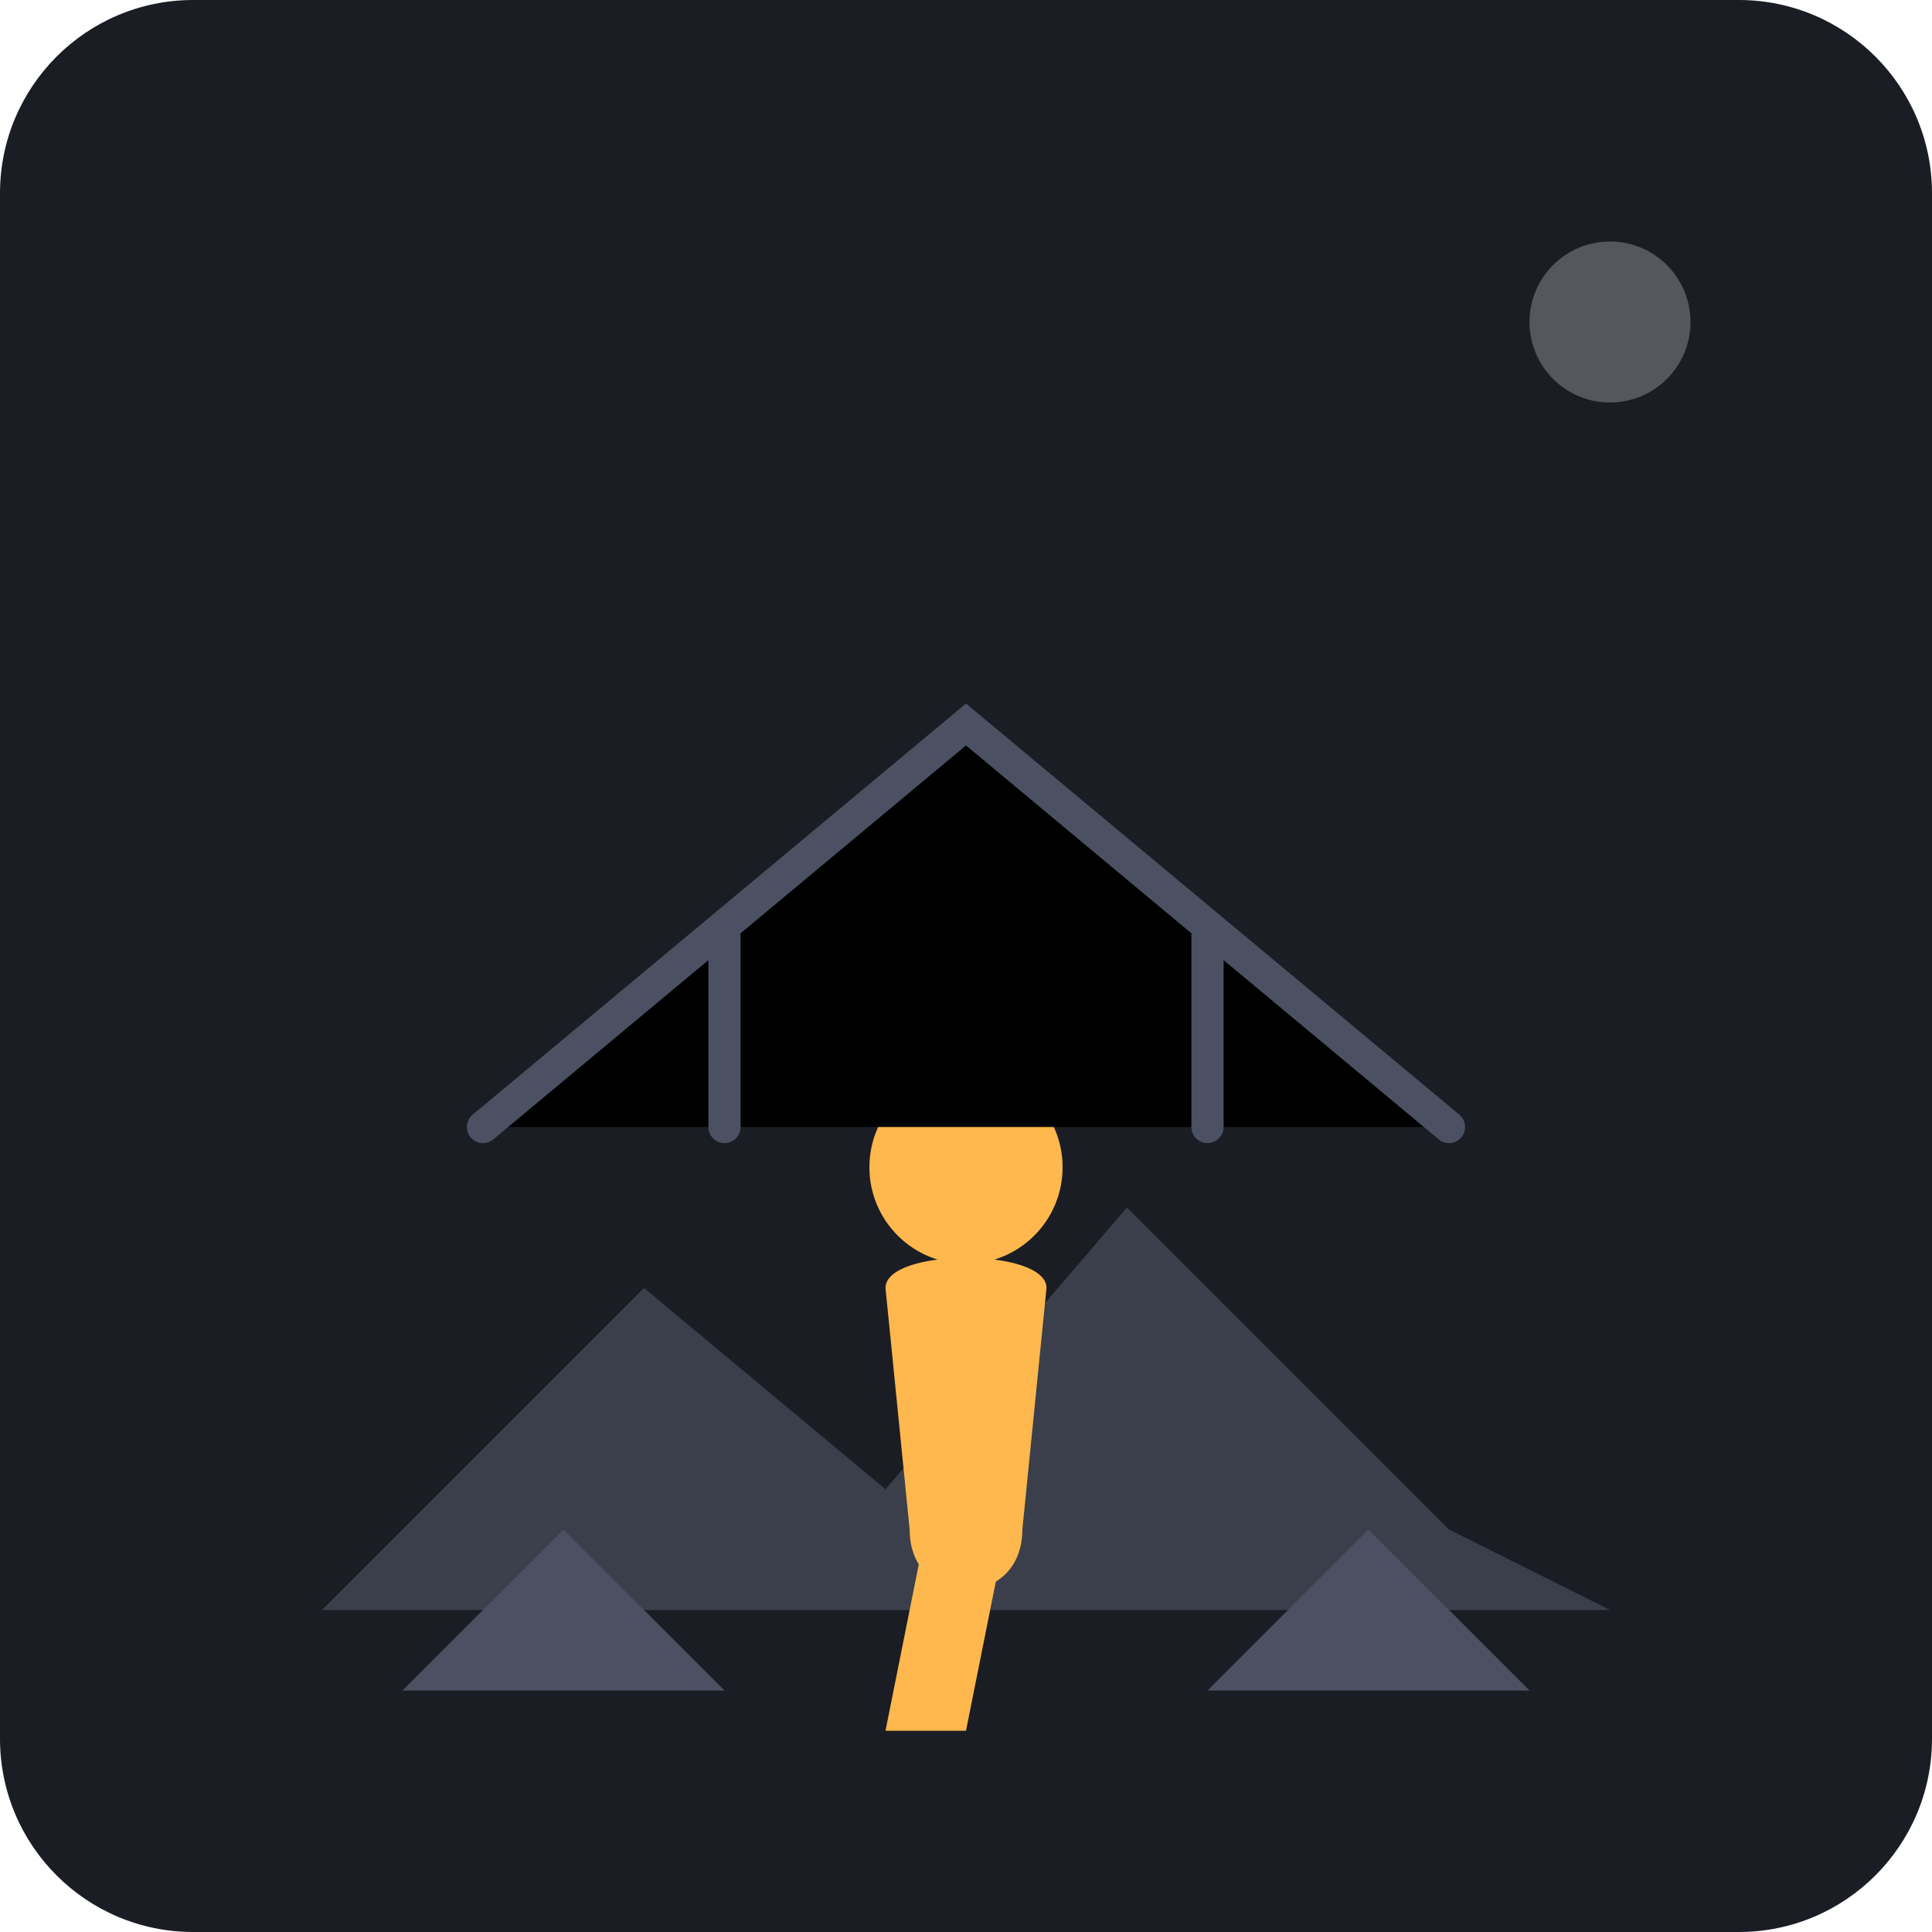
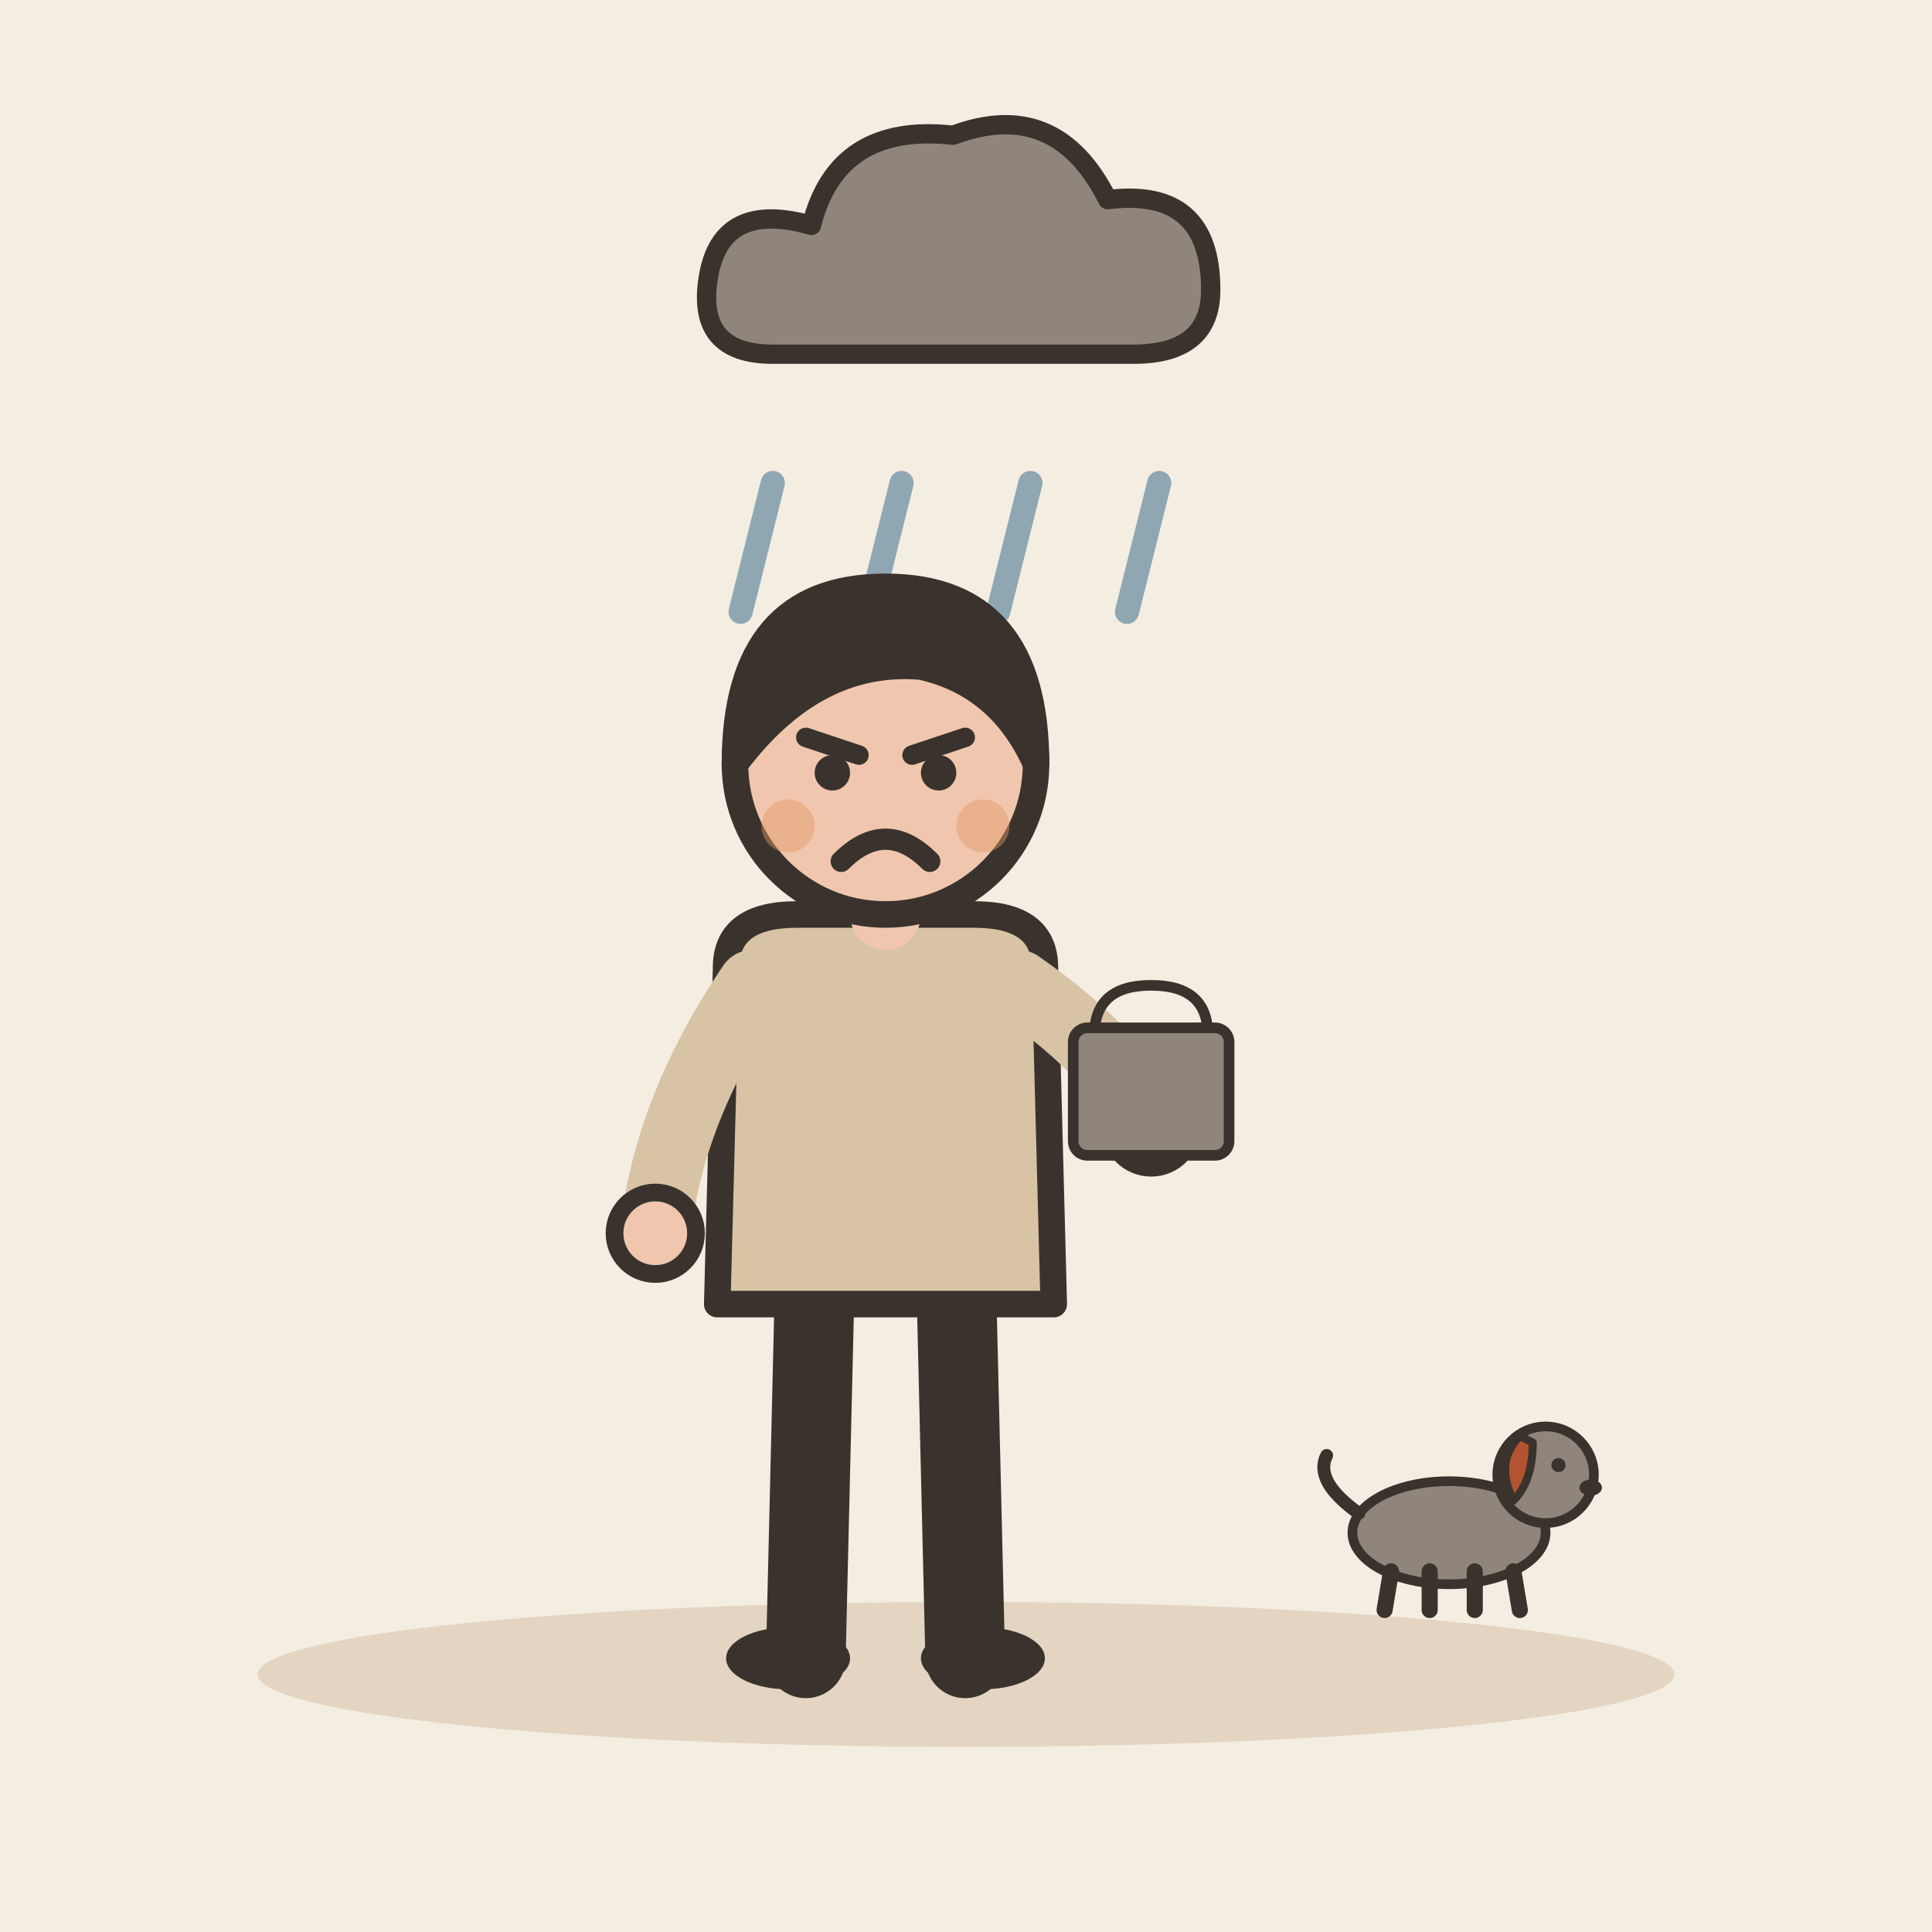
- <svg xmlns="http://www.w3.org/2000/svg" viewBox="0 0 240 240">
-   <rect width="240" height="240" rx="24" fill="#1A1D24" />
-   <path d="M40 200 L80 160 L110 185 L140 150 L180 190 L200 200 Z" fill="#3A3F4B" />
-   <path d="M50 210 L70 190 L90 210 Z" fill="#4B5162" />
-   <path d="M150 210 L170 190 L190 210 Z" fill="#4B5162" />
-   <g transform="translate(105, 130)">
-     <circle cx="15" cy="15" r="12" fill="#FFB84D" />
-     <path d="M5 30 C5 25, 25 25, 25 30 L22 60 C22 70, 8 70, 8 60 Z" fill="#FFB84D" />
-     <path d="M10 60 L5 85 L15 85 L20 60 Z" fill="#FFB84D" />
+ <svg xmlns="http://www.w3.org/2000/svg" viewBox="0 0 240 240" data-style="editorial">
+   <rect width="240" height="240" fill="#F4EDE2" />
+   <ellipse cx="120" cy="208" rx="88" ry="9" fill="#E3D5C1" />
+   <g transform="translate(120 36) scale(0.8 0.8)">
+     <path d="M-30 10Q-42 10 -40 -2Q-38 -14 -24 -10Q-20 -26 -2 -24Q14 -30 22 -14Q38 -16 38 0Q38 10 26 10Z" fill="#8F857A" stroke="#3A332D" stroke-width="3" stroke-linecap="round" stroke-linejoin="round" />
  </g>
-   <path d="M60 140 L120 90 L180 140 M90 140 L90 115 M150 140 L150 115" stroke="#4B5162" stroke-width="4" stroke-linecap="round" />
-   <circle cx="200" cy="40" r="10" fill="#E0E0E0" opacity="0.3" />
+   <path d="M96 60L92 76" stroke="#8FA7B3" stroke-width="3" stroke-linecap="round" fill="none" />
+   <path d="M112 60L108 76" stroke="#8FA7B3" stroke-width="3" stroke-linecap="round" fill="none" />
+   <path d="M128 60L124 76" stroke="#8FA7B3" stroke-width="3" stroke-linecap="round" fill="none" />
+   <path d="M144 60L140 76" stroke="#8FA7B3" stroke-width="3" stroke-linecap="round" fill="none" />
+   <g transform="translate(110 206) scale(1.1 1.1)">
+     <path d="M-8 -42L-9 0" stroke="#3A332D" stroke-width="9" stroke-linecap="round" fill="none" />
+     <path d="M8 -42L9 0" stroke="#3A332D" stroke-width="9" stroke-linecap="round" fill="none" />
+     <ellipse cx="-11" cy="0" rx="7" ry="3.5" fill="#3A332D" />
+     <ellipse cx="11" cy="0" rx="7" ry="3.5" fill="#3A332D" />
+     <path d="M-18 -78Q-18 -84 -10 -84L10 -84Q18 -84 18 -78L19 -40L-19 -40Z" fill="#D8C3A5" stroke="#3A332D" stroke-width="3" stroke-linecap="round" stroke-linejoin="round" />
+     <path d="M-15 -76Q-24.5 -62 -26 -48" fill="none" stroke="#D8C3A5" stroke-width="8" stroke-linecap="round" stroke-linejoin="round" />
+     <circle cx="-26" cy="-48" r="4.6" fill="#F0C7AE" stroke="#3A332D" stroke-linecap="round" stroke-linejoin="round" stroke-width="2" />
+     <path d="M15 -76Q26.5 -68 30 -60" fill="none" stroke="#D8C3A5" stroke-width="8" stroke-linecap="round" stroke-linejoin="round" />
+     <circle cx="30" cy="-60" r="4.6" fill="#F0C7AE" stroke="#3A332D" stroke-linecap="round" stroke-linejoin="round" stroke-width="2" />
+     <path d="M0 -84L0 -88" stroke="#F0C7AE" stroke-width="8" stroke-linecap="round" fill="none" />
+     <circle cx="0" cy="-101" r="17" fill="#F0C7AE" stroke="#3A332D" stroke-width="3" stroke-linecap="round" stroke-linejoin="round" />
+     <path d="M-17 -101Q-17 -121 0 -121Q17 -121 17 -101Q13 -110 4 -112Q-8 -113 -17 -101Z" fill="#3A332D" stroke="#3A332D" stroke-width="3" stroke-linecap="round" stroke-linejoin="round" />
+     <path d="M-9 -104L-3 -102" fill="none" stroke="#3A332D" stroke-width="2.2" stroke-linecap="round" stroke-linejoin="round" />
+     <path d="M9 -104L3 -102" fill="none" stroke="#3A332D" stroke-width="2.2" stroke-linecap="round" stroke-linejoin="round" />
+     <circle cx="-6" cy="-100" r="2" fill="#3A332D" />
+     <circle cx="6" cy="-100" r="2" fill="#3A332D" />
+     <path d="M-5 -90Q0 -95 5 -90" fill="none" stroke="#3A332D" stroke-width="2.4" stroke-linecap="round" stroke-linejoin="round" />
+     <circle cx="-11" cy="-94" r="3" fill="#E39A62" opacity="0.45" />
+     <circle cx="11" cy="-94" r="3" fill="#E39A62" opacity="0.45" />
+     <g transform="translate(30 -60) scale(0.4 0.4)">
+       <path d="M-16 -26Q-16 -40 0 -40Q16 -40 16 -26" fill="none" stroke="#3A332D" stroke-width="3" stroke-linecap="round" stroke-linejoin="round" />
+       <rect x="-22" y="-28" width="44" height="36" rx="4" fill="#8F857A" stroke="#3A332D" stroke-width="3" stroke-linecap="round" stroke-linejoin="round" />
+     </g>
+   </g>
+   <g transform="translate(180 200) scale(0.4 0.4)">
+     <ellipse cx="0" cy="-24" rx="30" ry="16" fill="#8F857A" stroke="#3A332D" stroke-width="3" stroke-linecap="round" stroke-linejoin="round" />
+     <path d="M-18 -12L-20 0" stroke="#3A332D" stroke-width="5" stroke-linecap="round" fill="none" />
+     <path d="M-6 -12L-6 0" stroke="#3A332D" stroke-width="5" stroke-linecap="round" fill="none" />
+     <path d="M8 -12L8 0" stroke="#3A332D" stroke-width="5" stroke-linecap="round" fill="none" />
+     <path d="M20 -12L22 0" stroke="#3A332D" stroke-width="5" stroke-linecap="round" fill="none" />
+     <path d="M-28 -30Q-42 -40 -38 -48" fill="none" stroke="#3A332D" stroke-width="4" stroke-linecap="round" stroke-linejoin="round" />
+     <circle cx="30" cy="-42" r="15" fill="#8F857A" stroke="#3A332D" stroke-width="3" stroke-linecap="round" stroke-linejoin="round" />
+     <path d="M22 -54Q14 -46 20 -34Q26 -40 26 -52Z" fill="#B4532F" stroke="#3A332D" stroke-width="2.5" stroke-linecap="round" stroke-linejoin="round" />
+     <circle cx="34" cy="-45" r="2.2" fill="#3A332D" />
+     <ellipse cx="44" cy="-38" rx="3.5" ry="2.5" fill="#3A332D" />
+   </g>
</svg>
